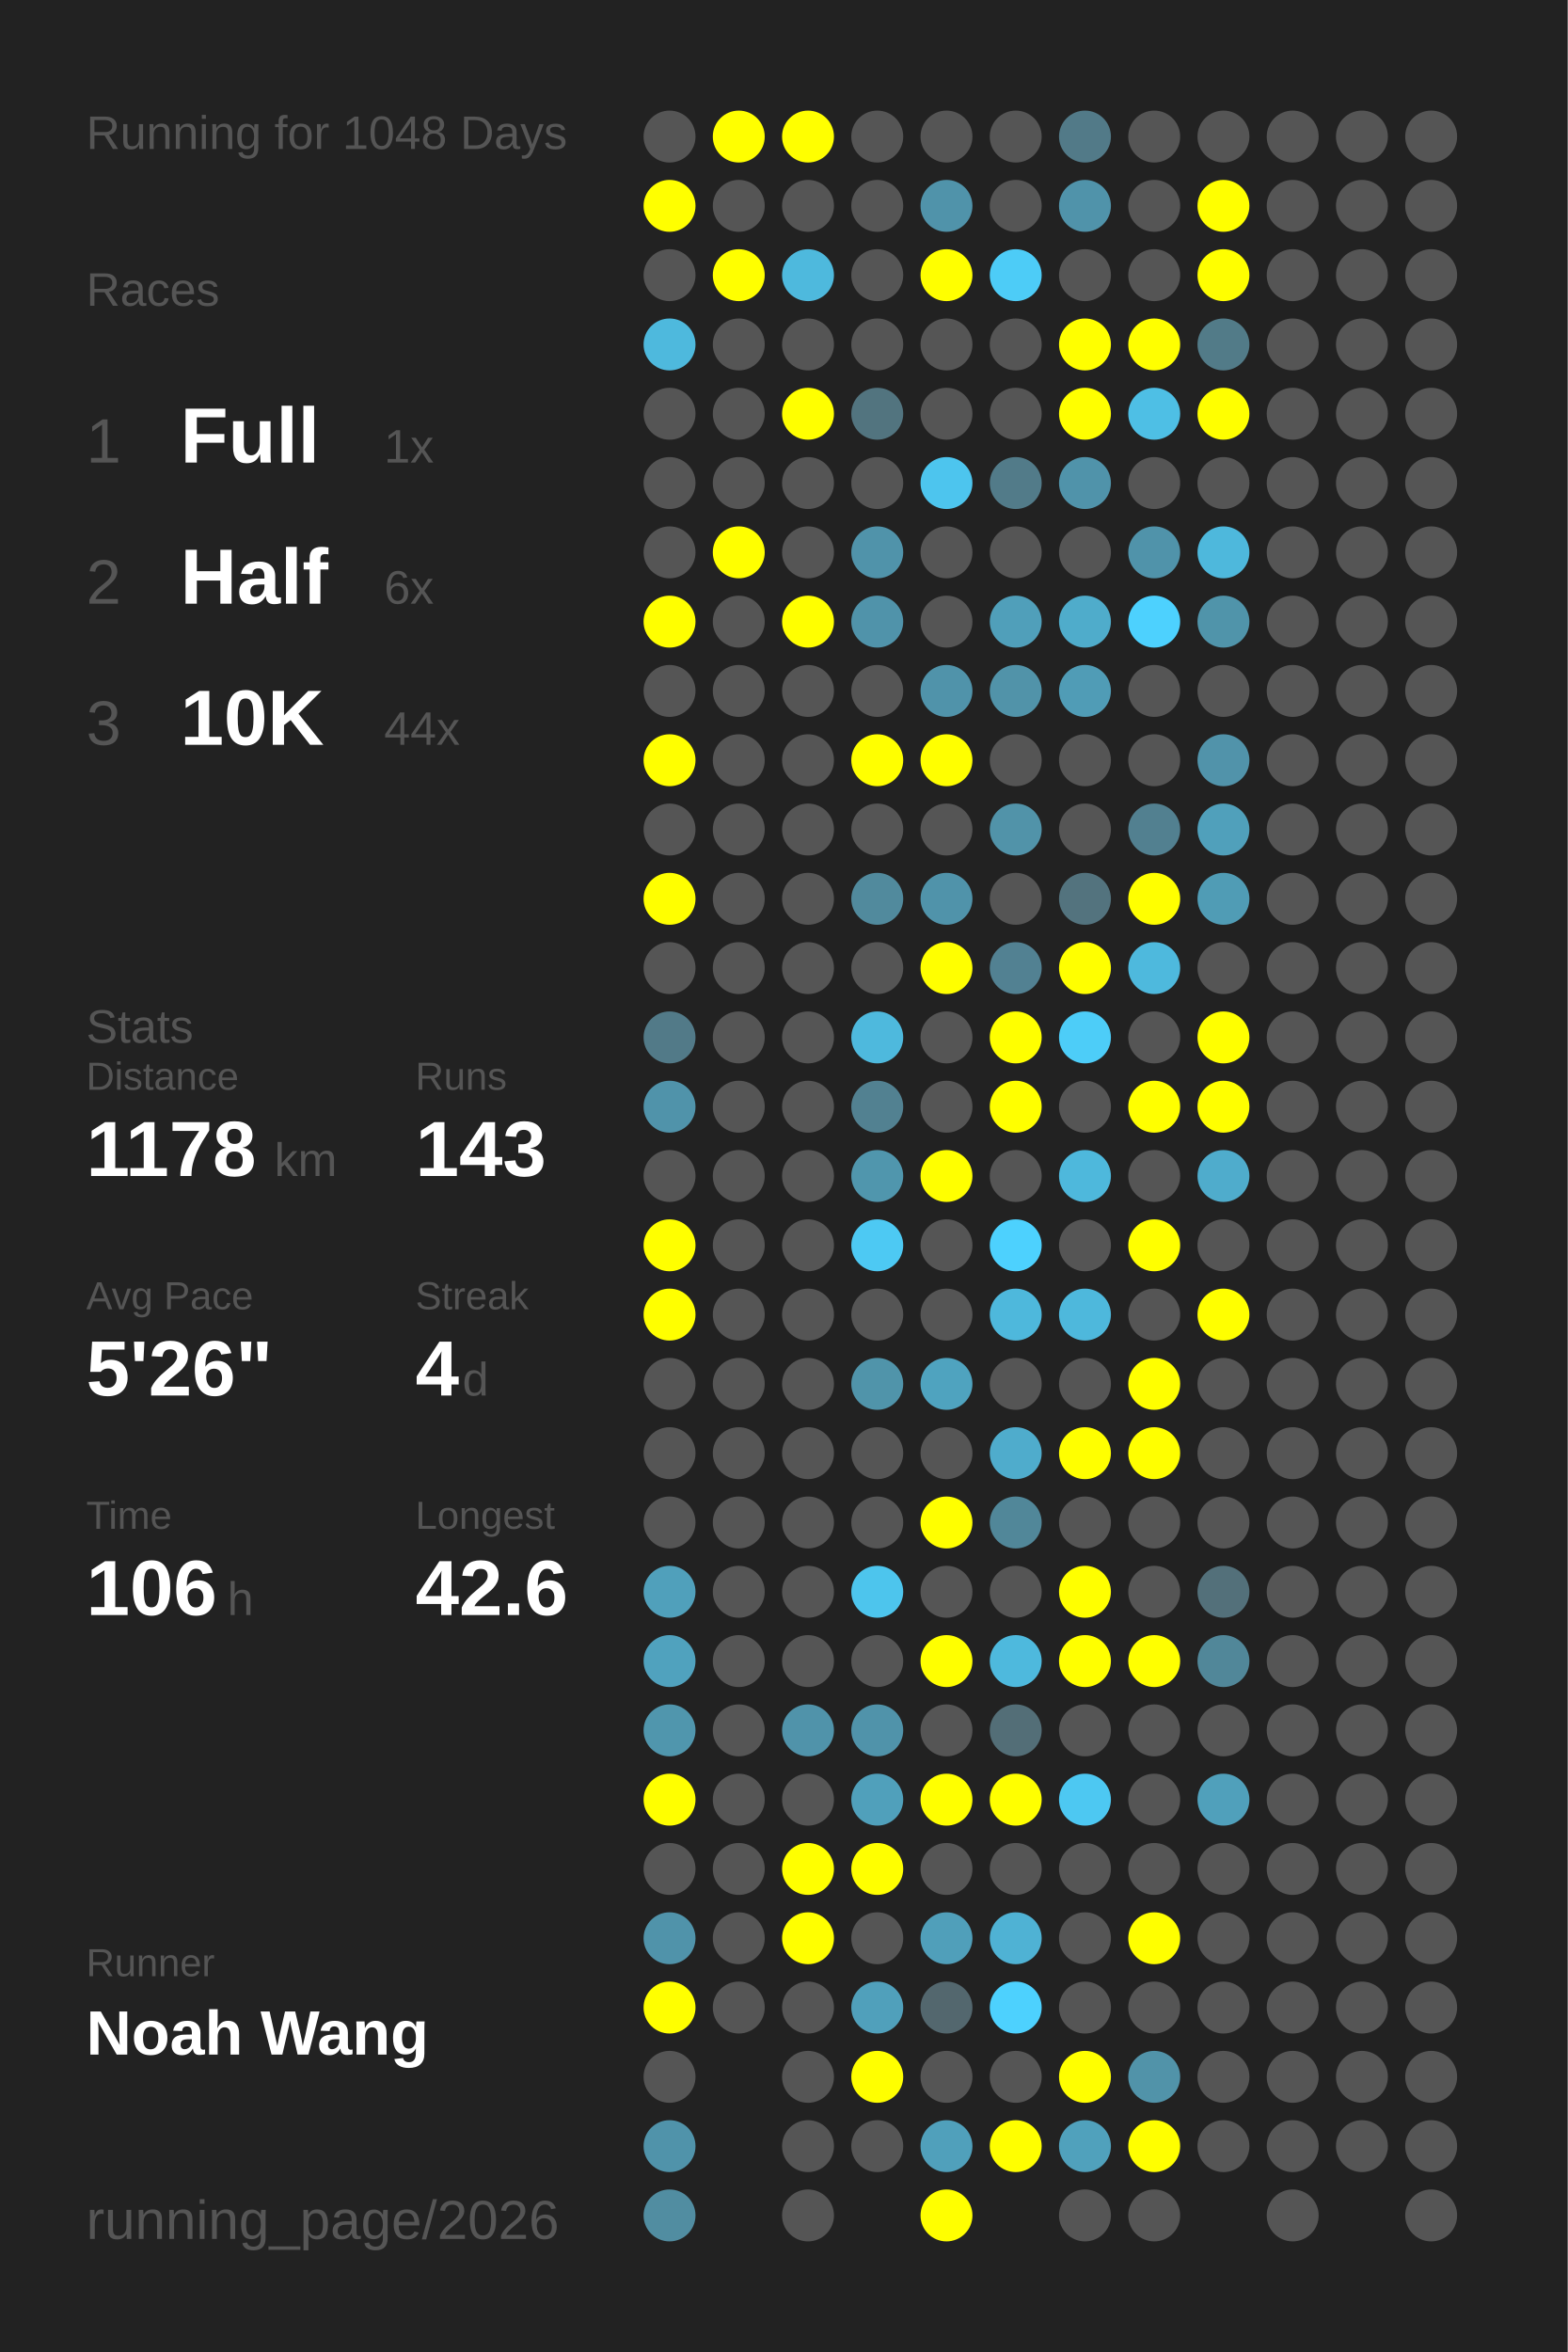
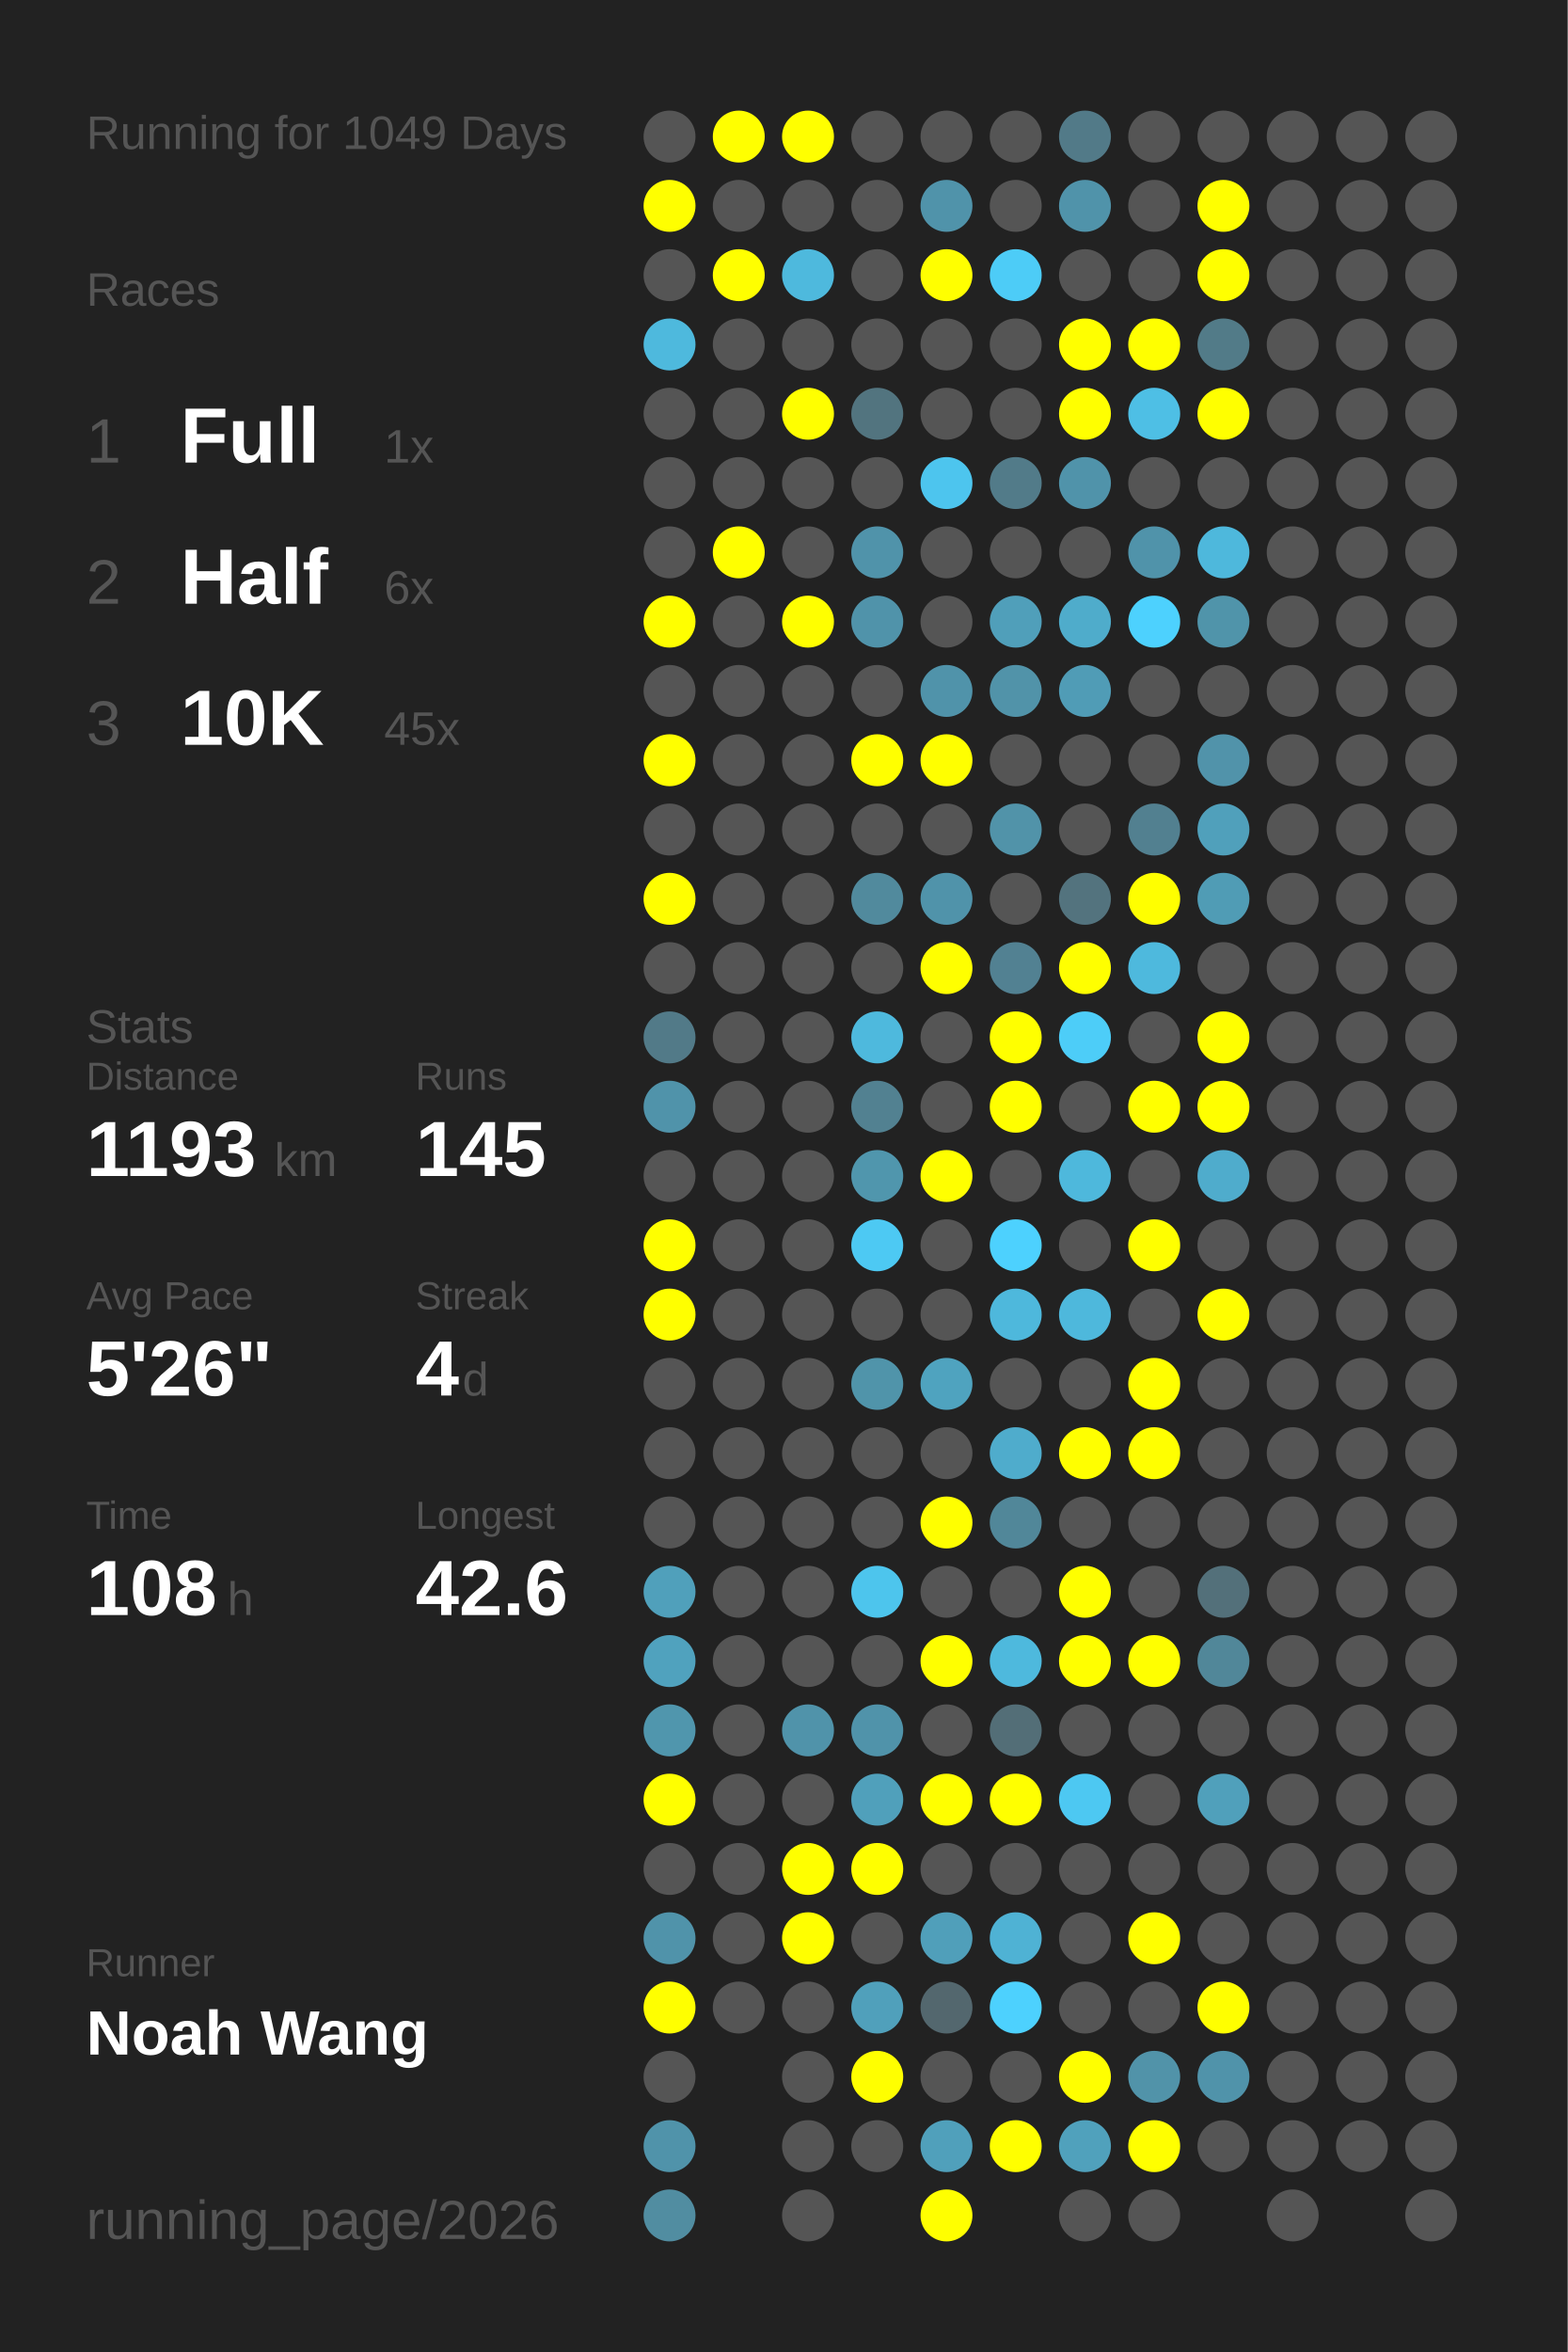
<svg xmlns="http://www.w3.org/2000/svg" baseProfile="full" height="300mm" version="1.1" viewBox="0,0,200,300" width="200mm">
  <defs />
  <rect fill="#222222" height="300" width="200" x="0" y="0" />
-   <text fill="#555555" style="font-size:6px; font-family:Arial;" x="11" y="19">Running for 1048 Days</text>
+   <text fill="#555555" style="font-size:6px; font-family:Arial;" x="11" y="19">Running for 1049 Days</text>
  <text fill="#555555" style="font-size:6px; font-family:Arial;" x="11" y="39">Races</text>
  <text fill="#555555" style="font-size:8px; font-family:Arial;" x="11" y="59">1</text>
  <text fill="#FFFFFF" style="font-size:10px; font-family:Arial; font-weight:bold;" x="23" y="59">Full</text>
  <text fill="#555555" style="font-size:6px; font-family:Arial;" x="49" y="59">1x</text>
  <text fill="#555555" style="font-size:8px; font-family:Arial;" x="11" y="77">2</text>
  <text fill="#FFFFFF" style="font-size:10px; font-family:Arial; font-weight:bold;" x="23" y="77">Half</text>
  <text fill="#555555" style="font-size:6px; font-family:Arial;" x="49" y="77">6x</text>
  <text fill="#555555" style="font-size:8px; font-family:Arial;" x="11" y="95">3</text>
  <text fill="#FFFFFF" style="font-size:10px; font-family:Arial; font-weight:bold;" x="23" y="95">10K</text>
-   <text fill="#555555" style="font-size:6px; font-family:Arial;" x="49" y="95">44x</text>
+   <text fill="#555555" style="font-size:6px; font-family:Arial;" x="49" y="95">45x</text>
  <text fill="#555555" style="font-size:6px; font-family:Arial;" x="11" y="133">Stats</text>
  <text fill="#555555" style="font-size:5px; font-family:Arial;" x="11" y="139">Distance</text>
-   <text fill="#FFFFFF" style="font-size:10px; font-family:Arial; font-weight:bold;" x="11" y="150">1178</text>
+   <text fill="#FFFFFF" style="font-size:10px; font-family:Arial; font-weight:bold;" x="11" y="150">1193</text>
  <text fill="#555555" style="font-size:6px; font-family:Arial;" x="35" y="150">km</text>
  <text fill="#555555" style="font-size:5px; font-family:Arial;" x="53" y="139">Runs</text>
-   <text fill="#FFFFFF" style="font-size:10px; font-family:Arial; font-weight:bold;" x="53" y="150">143</text>
+   <text fill="#FFFFFF" style="font-size:10px; font-family:Arial; font-weight:bold;" x="53" y="150">145</text>
  <text fill="#555555" style="font-size:5px; font-family:Arial;" x="11" y="167">Avg Pace</text>
  <text fill="#FFFFFF" style="font-size:10px; font-family:Arial; font-weight:bold;" x="11" y="178">5'26"</text>
  <text fill="#555555" style="font-size:5px; font-family:Arial;" x="53" y="167">Streak</text>
  <text fill="#FFFFFF" style="font-size:10px; font-family:Arial; font-weight:bold;" x="53" y="178">4</text>
  <text fill="#555555" style="font-size:6px; font-family:Arial;" x="59" y="178">d</text>
  <text fill="#555555" style="font-size:5px; font-family:Arial;" x="11" y="195">Time</text>
-   <text fill="#FFFFFF" style="font-size:10px; font-family:Arial; font-weight:bold;" x="11" y="206">106</text>
+   <text fill="#FFFFFF" style="font-size:10px; font-family:Arial; font-weight:bold;" x="11" y="206">108</text>
  <text fill="#555555" style="font-size:6px; font-family:Arial;" x="29" y="206">h</text>
  <text fill="#555555" style="font-size:5px; font-family:Arial;" x="53" y="195">Longest</text>
  <text fill="#FFFFFF" style="font-size:10px; font-family:Arial; font-weight:bold;" x="53" y="206">42.6</text>
  <text fill="#555555" style="font-size:5px; font-family:Arial;" x="11" y="252.065">Runner</text>
  <text fill="#FFFFFF" style="font-size:8px; font-family:Arial; font-weight:bold;" x="11" y="262.065">Noah Wang</text>
  <text fill="#555555" style="font-size:7px; font-family:Arial;" x="11" y="285.581">running_page/2026</text>
  <circle cx="85.417" cy="17.419" fill="#555555" r="3.312" />
  <circle cx="85.417" cy="26.258" fill="#FFFF00" r="3.312" />
  <circle cx="85.417" cy="35.097" fill="#555555" r="3.312" />
  <circle cx="85.417" cy="43.935" fill="#4eb9dd" r="3.312" />
  <circle cx="85.417" cy="52.774" fill="#555555" r="3.312" />
  <circle cx="85.417" cy="61.613" fill="#555555" r="3.312" />
  <circle cx="85.417" cy="70.452" fill="#555555" r="3.312" />
  <circle cx="85.417" cy="79.29" fill="#FFFF00" r="3.312" />
  <circle cx="85.417" cy="88.129" fill="#555555" r="3.312" />
  <circle cx="85.417" cy="96.968" fill="#FFFF00" r="3.312" />
  <circle cx="85.417" cy="105.806" fill="#555555" r="3.312" />
  <circle cx="85.417" cy="114.645" fill="#FFFF00" r="3.312" />
  <circle cx="85.417" cy="123.484" fill="#555555" r="3.312" />
  <circle cx="85.417" cy="132.323" fill="#527a88" r="3.312" />
  <circle cx="85.417" cy="141.161" fill="#5093aa" r="3.312" />
  <circle cx="85.417" cy="150" fill="#555555" r="3.312" />
  <circle cx="85.417" cy="158.839" fill="#FFFF00" r="3.312" />
  <circle cx="85.417" cy="167.677" fill="#FFFF00" r="3.312" />
  <circle cx="85.417" cy="176.516" fill="#555555" r="3.312" />
  <circle cx="85.417" cy="185.355" fill="#555555" r="3.312" />
  <circle cx="85.417" cy="194.194" fill="#555555" r="3.312" />
  <circle cx="85.417" cy="203.032" fill="#50a0bb" r="3.312" />
  <circle cx="85.417" cy="211.871" fill="#50a2be" r="3.312" />
  <circle cx="85.417" cy="220.71" fill="#5096ad" r="3.312" />
  <circle cx="85.417" cy="229.548" fill="#FFFF00" r="3.312" />
  <circle cx="85.417" cy="238.387" fill="#555555" r="3.312" />
  <circle cx="85.417" cy="247.226" fill="#5093aa" r="3.312" />
  <circle cx="85.417" cy="256.065" fill="#FFFF00" r="3.312" />
  <circle cx="85.417" cy="264.903" fill="#555555" r="3.312" />
  <circle cx="85.417" cy="273.742" fill="#5093aa" r="3.312" />
  <circle cx="85.417" cy="282.581" fill="#518da1" r="3.312" />
  <circle cx="94.25" cy="17.419" fill="#FFFF00" r="3.312" />
  <circle cx="94.25" cy="26.258" fill="#555555" r="3.312" />
  <circle cx="94.25" cy="35.097" fill="#FFFF00" r="3.312" />
  <circle cx="94.25" cy="43.935" fill="#555555" r="3.312" />
  <circle cx="94.25" cy="52.774" fill="#555555" r="3.312" />
  <circle cx="94.25" cy="61.613" fill="#555555" r="3.312" />
  <circle cx="94.25" cy="70.452" fill="#FFFF00" r="3.312" />
  <circle cx="94.25" cy="79.29" fill="#555555" r="3.312" />
  <circle cx="94.25" cy="88.129" fill="#555555" r="3.312" />
  <circle cx="94.25" cy="96.968" fill="#555555" r="3.312" />
  <circle cx="94.25" cy="105.806" fill="#555555" r="3.312" />
  <circle cx="94.25" cy="114.645" fill="#555555" r="3.312" />
  <circle cx="94.25" cy="123.484" fill="#555555" r="3.312" />
  <circle cx="94.25" cy="132.323" fill="#555555" r="3.312" />
  <circle cx="94.25" cy="141.161" fill="#555555" r="3.312" />
  <circle cx="94.25" cy="150" fill="#555555" r="3.312" />
  <circle cx="94.25" cy="158.839" fill="#555555" r="3.312" />
  <circle cx="94.25" cy="167.677" fill="#555555" r="3.312" />
  <circle cx="94.25" cy="176.516" fill="#555555" r="3.312" />
  <circle cx="94.25" cy="185.355" fill="#555555" r="3.312" />
  <circle cx="94.25" cy="194.194" fill="#555555" r="3.312" />
  <circle cx="94.25" cy="203.032" fill="#555555" r="3.312" />
  <circle cx="94.25" cy="211.871" fill="#555555" r="3.312" />
  <circle cx="94.25" cy="220.71" fill="#555555" r="3.312" />
  <circle cx="94.25" cy="229.548" fill="#555555" r="3.312" />
  <circle cx="94.25" cy="238.387" fill="#555555" r="3.312" />
  <circle cx="94.25" cy="247.226" fill="#555555" r="3.312" />
  <circle cx="94.25" cy="256.065" fill="#555555" r="3.312" />
  <circle cx="103.083" cy="17.419" fill="#FFFF00" r="3.312" />
  <circle cx="103.083" cy="26.258" fill="#555555" r="3.312" />
  <circle cx="103.083" cy="35.097" fill="#4eb9dd" r="3.312" />
  <circle cx="103.083" cy="43.935" fill="#555555" r="3.312" />
  <circle cx="103.083" cy="52.774" fill="#FFFF00" r="3.312" />
  <circle cx="103.083" cy="61.613" fill="#555555" r="3.312" />
  <circle cx="103.083" cy="70.452" fill="#555555" r="3.312" />
  <circle cx="103.083" cy="79.29" fill="#FFFF00" r="3.312" />
  <circle cx="103.083" cy="88.129" fill="#555555" r="3.312" />
  <circle cx="103.083" cy="96.968" fill="#555555" r="3.312" />
  <circle cx="103.083" cy="105.806" fill="#555555" r="3.312" />
  <circle cx="103.083" cy="114.645" fill="#555555" r="3.312" />
  <circle cx="103.083" cy="123.484" fill="#555555" r="3.312" />
  <circle cx="103.083" cy="132.323" fill="#555555" r="3.312" />
  <circle cx="103.083" cy="141.161" fill="#555555" r="3.312" />
  <circle cx="103.083" cy="150" fill="#555555" r="3.312" />
  <circle cx="103.083" cy="158.839" fill="#555555" r="3.312" />
  <circle cx="103.083" cy="167.677" fill="#555555" r="3.312" />
  <circle cx="103.083" cy="176.516" fill="#555555" r="3.312" />
  <circle cx="103.083" cy="185.355" fill="#555555" r="3.312" />
  <circle cx="103.083" cy="194.194" fill="#555555" r="3.312" />
  <circle cx="103.083" cy="203.032" fill="#555555" r="3.312" />
  <circle cx="103.083" cy="211.871" fill="#555555" r="3.312" />
  <circle cx="103.083" cy="220.71" fill="#5093aa" r="3.312" />
  <circle cx="103.083" cy="229.548" fill="#555555" r="3.312" />
  <circle cx="103.083" cy="238.387" fill="#FFFF00" r="3.312" />
  <circle cx="103.083" cy="247.226" fill="#FFFF00" r="3.312" />
  <circle cx="103.083" cy="256.065" fill="#555555" r="3.312" />
  <circle cx="103.083" cy="264.903" fill="#555555" r="3.312" />
  <circle cx="103.083" cy="273.742" fill="#555555" r="3.312" />
  <circle cx="103.083" cy="282.581" fill="#555555" r="3.312" />
  <circle cx="111.917" cy="17.419" fill="#555555" r="3.312" />
  <circle cx="111.917" cy="26.258" fill="#555555" r="3.312" />
  <circle cx="111.917" cy="35.097" fill="#555555" r="3.312" />
  <circle cx="111.917" cy="43.935" fill="#555555" r="3.312" />
  <circle cx="111.917" cy="52.774" fill="#52747f" r="3.312" />
  <circle cx="111.917" cy="61.613" fill="#555555" r="3.312" />
  <circle cx="111.917" cy="70.452" fill="#5093aa" r="3.312" />
  <circle cx="111.917" cy="79.29" fill="#5093aa" r="3.312" />
  <circle cx="111.917" cy="88.129" fill="#555555" r="3.312" />
  <circle cx="111.917" cy="96.968" fill="#FFFF00" r="3.312" />
  <circle cx="111.917" cy="105.806" fill="#555555" r="3.312" />
  <circle cx="111.917" cy="114.645" fill="#518a9d" r="3.312" />
  <circle cx="111.917" cy="123.484" fill="#555555" r="3.312" />
  <circle cx="111.917" cy="132.323" fill="#4eb9dd" r="3.312" />
  <circle cx="111.917" cy="141.161" fill="#528191" r="3.312" />
  <circle cx="111.917" cy="150" fill="#5096ad" r="3.312" />
  <circle cx="111.917" cy="158.839" fill="#4dc9f3" r="3.312" />
  <circle cx="111.917" cy="167.677" fill="#555555" r="3.312" />
  <circle cx="111.917" cy="176.516" fill="#5094aa" r="3.312" />
  <circle cx="111.917" cy="185.355" fill="#555555" r="3.312" />
  <circle cx="111.917" cy="194.194" fill="#555555" r="3.312" />
  <circle cx="111.917" cy="203.032" fill="#4dc5ed" r="3.312" />
  <circle cx="111.917" cy="211.871" fill="#555555" r="3.312" />
  <circle cx="111.917" cy="220.71" fill="#5093aa" r="3.312" />
  <circle cx="111.917" cy="229.548" fill="#50a0bb" r="3.312" />
  <circle cx="111.917" cy="238.387" fill="#FFFF00" r="3.312" />
  <circle cx="111.917" cy="247.226" fill="#555555" r="3.312" />
  <circle cx="111.917" cy="256.065" fill="#50a0bb" r="3.312" />
  <circle cx="111.917" cy="264.903" fill="#FFFF00" r="3.312" />
  <circle cx="111.917" cy="273.742" fill="#555555" r="3.312" />
  <circle cx="120.75" cy="17.419" fill="#555555" r="3.312" />
  <circle cx="120.75" cy="26.258" fill="#5093aa" r="3.312" />
  <circle cx="120.75" cy="35.097" fill="#FFFF00" r="3.312" />
  <circle cx="120.75" cy="43.935" fill="#555555" r="3.312" />
  <circle cx="120.75" cy="52.774" fill="#555555" r="3.312" />
  <circle cx="120.75" cy="61.613" fill="#4dc5ee" r="3.312" />
  <circle cx="120.75" cy="70.452" fill="#555555" r="3.312" />
  <circle cx="120.75" cy="79.29" fill="#555555" r="3.312" />
  <circle cx="120.75" cy="88.129" fill="#5093aa" r="3.312" />
  <circle cx="120.75" cy="96.968" fill="#FFFF00" r="3.312" />
  <circle cx="120.75" cy="105.806" fill="#555555" r="3.312" />
  <circle cx="120.75" cy="114.645" fill="#5093aa" r="3.312" />
  <circle cx="120.75" cy="123.484" fill="#FFFF00" r="3.312" />
  <circle cx="120.75" cy="132.323" fill="#555555" r="3.312" />
  <circle cx="120.75" cy="141.161" fill="#555555" r="3.312" />
  <circle cx="120.75" cy="150" fill="#FFFF00" r="3.312" />
  <circle cx="120.75" cy="158.839" fill="#555555" r="3.312" />
  <circle cx="120.75" cy="167.677" fill="#555555" r="3.312" />
  <circle cx="120.75" cy="176.516" fill="#4fa3bf" r="3.312" />
  <circle cx="120.75" cy="185.355" fill="#555555" r="3.312" />
  <circle cx="120.75" cy="194.194" fill="#FFFF00" r="3.312" />
  <circle cx="120.75" cy="203.032" fill="#555555" r="3.312" />
  <circle cx="120.75" cy="211.871" fill="#FFFF00" r="3.312" />
  <circle cx="120.75" cy="220.71" fill="#555555" r="3.312" />
  <circle cx="120.75" cy="229.548" fill="#FFFF00" r="3.312" />
  <circle cx="120.75" cy="238.387" fill="#555555" r="3.312" />
  <circle cx="120.75" cy="247.226" fill="#509fba" r="3.312" />
  <circle cx="120.75" cy="256.065" fill="#53676e" r="3.312" />
  <circle cx="120.75" cy="264.903" fill="#555555" r="3.312" />
  <circle cx="120.75" cy="273.742" fill="#50a0bb" r="3.312" />
  <circle cx="120.75" cy="282.581" fill="#FFFF00" r="3.312" />
  <circle cx="129.583" cy="17.419" fill="#555555" r="3.312" />
  <circle cx="129.583" cy="26.258" fill="#555555" r="3.312" />
  <circle cx="129.583" cy="35.097" fill="#4dccf7" r="3.312" />
  <circle cx="129.583" cy="43.935" fill="#555555" r="3.312" />
  <circle cx="129.583" cy="52.774" fill="#555555" r="3.312" />
  <circle cx="129.583" cy="61.613" fill="#527b89" r="3.312" />
  <circle cx="129.583" cy="70.452" fill="#555555" r="3.312" />
  <circle cx="129.583" cy="79.29" fill="#509fba" r="3.312" />
  <circle cx="129.583" cy="88.129" fill="#5193a9" r="3.312" />
  <circle cx="129.583" cy="96.968" fill="#555555" r="3.312" />
  <circle cx="129.583" cy="105.806" fill="#5193a9" r="3.312" />
  <circle cx="129.583" cy="114.645" fill="#555555" r="3.312" />
  <circle cx="129.583" cy="123.484" fill="#528192" r="3.312" />
  <circle cx="129.583" cy="132.323" fill="#FFFF00" r="3.312" />
  <circle cx="129.583" cy="141.161" fill="#FFFF00" r="3.312" />
  <circle cx="129.583" cy="150" fill="#555555" r="3.312" />
  <circle cx="129.583" cy="158.839" fill="#4dd1fe" r="3.312" />
  <circle cx="129.583" cy="167.677" fill="#4eb8dc" r="3.312" />
  <circle cx="129.583" cy="176.516" fill="#555555" r="3.312" />
  <circle cx="129.583" cy="185.355" fill="#4faccc" r="3.312" />
  <circle cx="129.583" cy="194.194" fill="#518799" r="3.312" />
  <circle cx="129.583" cy="203.032" fill="#555555" r="3.312" />
  <circle cx="129.583" cy="211.871" fill="#4eb9dd" r="3.312" />
  <circle cx="129.583" cy="220.71" fill="#536e77" r="3.312" />
  <circle cx="129.583" cy="229.548" fill="#FFFF00" r="3.312" />
  <circle cx="129.583" cy="238.387" fill="#555555" r="3.312" />
  <circle cx="129.583" cy="247.226" fill="#4fb2d4" r="3.312" />
  <circle cx="129.583" cy="256.065" fill="#4dd1fe" r="3.312" />
  <circle cx="129.583" cy="264.903" fill="#555555" r="3.312" />
  <circle cx="129.583" cy="273.742" fill="#FFFF00" r="3.312" />
  <circle cx="138.417" cy="17.419" fill="#527a88" r="3.312" />
  <circle cx="138.417" cy="26.258" fill="#5093aa" r="3.312" />
  <circle cx="138.417" cy="35.097" fill="#555555" r="3.312" />
  <circle cx="138.417" cy="43.935" fill="#FFFF00" r="3.312" />
  <circle cx="138.417" cy="52.774" fill="#FFFF00" r="3.312" />
  <circle cx="138.417" cy="61.613" fill="#5093aa" r="3.312" />
  <circle cx="138.417" cy="70.452" fill="#555555" r="3.312" />
  <circle cx="138.417" cy="79.29" fill="#4faccb" r="3.312" />
  <circle cx="138.417" cy="88.129" fill="#509cb6" r="3.312" />
  <circle cx="138.417" cy="96.968" fill="#555555" r="3.312" />
  <circle cx="138.417" cy="105.806" fill="#555555" r="3.312" />
  <circle cx="138.417" cy="114.645" fill="#53737e" r="3.312" />
  <circle cx="138.417" cy="123.484" fill="#FFFF00" r="3.312" />
  <circle cx="138.417" cy="132.323" fill="#4dcdf8" r="3.312" />
  <circle cx="138.417" cy="141.161" fill="#555555" r="3.312" />
  <circle cx="138.417" cy="150" fill="#4eb8dc" r="3.312" />
  <circle cx="138.417" cy="158.839" fill="#555555" r="3.312" />
  <circle cx="138.417" cy="167.677" fill="#4eb8dc" r="3.312" />
  <circle cx="138.417" cy="176.516" fill="#555555" r="3.312" />
  <circle cx="138.417" cy="185.355" fill="#FFFF00" r="3.312" />
  <circle cx="138.417" cy="194.194" fill="#555555" r="3.312" />
  <circle cx="138.417" cy="203.032" fill="#FFFF00" r="3.312" />
  <circle cx="138.417" cy="211.871" fill="#FFFF00" r="3.312" />
  <circle cx="138.417" cy="220.71" fill="#555555" r="3.312" />
  <circle cx="138.417" cy="229.548" fill="#4dc8f2" r="3.312" />
  <circle cx="138.417" cy="238.387" fill="#555555" r="3.312" />
  <circle cx="138.417" cy="247.226" fill="#555555" r="3.312" />
  <circle cx="138.417" cy="256.065" fill="#555555" r="3.312" />
  <circle cx="138.417" cy="264.903" fill="#FFFF00" r="3.312" />
  <circle cx="138.417" cy="273.742" fill="#50a1bc" r="3.312" />
  <circle cx="138.417" cy="282.581" fill="#555555" r="3.312" />
  <circle cx="147.25" cy="17.419" fill="#555555" r="3.312" />
  <circle cx="147.25" cy="26.258" fill="#555555" r="3.312" />
  <circle cx="147.25" cy="35.097" fill="#555555" r="3.312" />
  <circle cx="147.25" cy="43.935" fill="#FFFF00" r="3.312" />
  <circle cx="147.25" cy="52.774" fill="#4ebfe5" r="3.312" />
  <circle cx="147.25" cy="61.613" fill="#555555" r="3.312" />
  <circle cx="147.25" cy="70.452" fill="#5093aa" r="3.312" />
  <circle cx="147.25" cy="79.29" fill="#4dd1fe" r="3.312" />
  <circle cx="147.25" cy="88.129" fill="#555555" r="3.312" />
  <circle cx="147.25" cy="96.968" fill="#555555" r="3.312" />
  <circle cx="147.25" cy="105.806" fill="#528090" r="3.312" />
  <circle cx="147.25" cy="114.645" fill="#FFFF00" r="3.312" />
  <circle cx="147.25" cy="123.484" fill="#4eb9dd" r="3.312" />
  <circle cx="147.25" cy="132.323" fill="#555555" r="3.312" />
  <circle cx="147.25" cy="141.161" fill="#FFFF00" r="3.312" />
  <circle cx="147.25" cy="150" fill="#555555" r="3.312" />
  <circle cx="147.25" cy="158.839" fill="#FFFF00" r="3.312" />
  <circle cx="147.25" cy="167.677" fill="#555555" r="3.312" />
  <circle cx="147.25" cy="176.516" fill="#FFFF00" r="3.312" />
  <circle cx="147.25" cy="185.355" fill="#FFFF00" r="3.312" />
  <circle cx="147.25" cy="194.194" fill="#555555" r="3.312" />
  <circle cx="147.25" cy="203.032" fill="#555555" r="3.312" />
  <circle cx="147.25" cy="211.871" fill="#FFFF00" r="3.312" />
  <circle cx="147.25" cy="220.71" fill="#555555" r="3.312" />
  <circle cx="147.25" cy="229.548" fill="#555555" r="3.312" />
  <circle cx="147.25" cy="238.387" fill="#555555" r="3.312" />
  <circle cx="147.25" cy="247.226" fill="#FFFF00" r="3.312" />
  <circle cx="147.25" cy="256.065" fill="#555555" r="3.312" />
  <circle cx="147.25" cy="264.903" fill="#5193a9" r="3.312" />
  <circle cx="147.25" cy="273.742" fill="#FFFF00" r="3.312" />
  <circle cx="147.25" cy="282.581" fill="#555555" r="3.312" />
  <circle cx="156.083" cy="17.419" fill="#555555" r="3.312" />
  <circle cx="156.083" cy="26.258" fill="#FFFF00" r="3.312" />
  <circle cx="156.083" cy="35.097" fill="#FFFF00" r="3.312" />
  <circle cx="156.083" cy="43.935" fill="#527b88" r="3.312" />
  <circle cx="156.083" cy="52.774" fill="#FFFF00" r="3.312" />
  <circle cx="156.083" cy="61.613" fill="#555555" r="3.312" />
  <circle cx="156.083" cy="70.452" fill="#4eb8dc" r="3.312" />
  <circle cx="156.083" cy="79.29" fill="#5094aa" r="3.312" />
  <circle cx="156.083" cy="88.129" fill="#555555" r="3.312" />
  <circle cx="156.083" cy="96.968" fill="#5193aa" r="3.312" />
  <circle cx="156.083" cy="105.806" fill="#50a0bb" r="3.312" />
  <circle cx="156.083" cy="114.645" fill="#509cb5" r="3.312" />
  <circle cx="156.083" cy="123.484" fill="#555555" r="3.312" />
  <circle cx="156.083" cy="132.323" fill="#FFFF00" r="3.312" />
  <circle cx="156.083" cy="141.161" fill="#FFFF00" r="3.312" />
  <circle cx="156.083" cy="150" fill="#4faccc" r="3.312" />
  <circle cx="156.083" cy="158.839" fill="#555555" r="3.312" />
  <circle cx="156.083" cy="167.677" fill="#FFFF00" r="3.312" />
  <circle cx="156.083" cy="176.516" fill="#555555" r="3.312" />
  <circle cx="156.083" cy="185.355" fill="#555555" r="3.312" />
  <circle cx="156.083" cy="194.194" fill="#555555" r="3.312" />
  <circle cx="156.083" cy="203.032" fill="#53707a" r="3.312" />
  <circle cx="156.083" cy="211.871" fill="#518799" r="3.312" />
  <circle cx="156.083" cy="220.71" fill="#555555" r="3.312" />
  <circle cx="156.083" cy="229.548" fill="#50a0bb" r="3.312" />
  <circle cx="156.083" cy="238.387" fill="#555555" r="3.312" />
  <circle cx="156.083" cy="247.226" fill="#555555" r="3.312" />
-   <circle cx="156.083" cy="256.065" fill="#555555" r="3.312" />
-   <circle cx="156.083" cy="264.903" fill="#555555" r="3.312" />
+   <circle cx="156.083" cy="256.065" fill="#FFFF00" r="3.312" />
+   <circle cx="156.083" cy="264.903" fill="#5093aa" r="3.312" />
  <circle cx="156.083" cy="273.742" fill="#555555" r="3.312" />
  <circle cx="164.917" cy="17.419" fill="#555555" r="3.312" />
  <circle cx="164.917" cy="26.258" fill="#555555" r="3.312" />
  <circle cx="164.917" cy="35.097" fill="#555555" r="3.312" />
  <circle cx="164.917" cy="43.935" fill="#555555" r="3.312" />
  <circle cx="164.917" cy="52.774" fill="#555555" r="3.312" />
  <circle cx="164.917" cy="61.613" fill="#555555" r="3.312" />
  <circle cx="164.917" cy="70.452" fill="#555555" r="3.312" />
  <circle cx="164.917" cy="79.29" fill="#555555" r="3.312" />
  <circle cx="164.917" cy="88.129" fill="#555555" r="3.312" />
  <circle cx="164.917" cy="96.968" fill="#555555" r="3.312" />
  <circle cx="164.917" cy="105.806" fill="#555555" r="3.312" />
  <circle cx="164.917" cy="114.645" fill="#555555" r="3.312" />
  <circle cx="164.917" cy="123.484" fill="#555555" r="3.312" />
  <circle cx="164.917" cy="132.323" fill="#555555" r="3.312" />
  <circle cx="164.917" cy="141.161" fill="#555555" r="3.312" />
  <circle cx="164.917" cy="150" fill="#555555" r="3.312" />
  <circle cx="164.917" cy="158.839" fill="#555555" r="3.312" />
  <circle cx="164.917" cy="167.677" fill="#555555" r="3.312" />
  <circle cx="164.917" cy="176.516" fill="#555555" r="3.312" />
  <circle cx="164.917" cy="185.355" fill="#555555" r="3.312" />
  <circle cx="164.917" cy="194.194" fill="#555555" r="3.312" />
  <circle cx="164.917" cy="203.032" fill="#555555" r="3.312" />
  <circle cx="164.917" cy="211.871" fill="#555555" r="3.312" />
  <circle cx="164.917" cy="220.71" fill="#555555" r="3.312" />
  <circle cx="164.917" cy="229.548" fill="#555555" r="3.312" />
  <circle cx="164.917" cy="238.387" fill="#555555" r="3.312" />
  <circle cx="164.917" cy="247.226" fill="#555555" r="3.312" />
  <circle cx="164.917" cy="256.065" fill="#555555" r="3.312" />
  <circle cx="164.917" cy="264.903" fill="#555555" r="3.312" />
  <circle cx="164.917" cy="273.742" fill="#555555" r="3.312" />
  <circle cx="164.917" cy="282.581" fill="#555555" r="3.312" />
  <circle cx="173.75" cy="17.419" fill="#555555" r="3.312" />
  <circle cx="173.75" cy="26.258" fill="#555555" r="3.312" />
  <circle cx="173.75" cy="35.097" fill="#555555" r="3.312" />
  <circle cx="173.75" cy="43.935" fill="#555555" r="3.312" />
  <circle cx="173.75" cy="52.774" fill="#555555" r="3.312" />
  <circle cx="173.75" cy="61.613" fill="#555555" r="3.312" />
  <circle cx="173.75" cy="70.452" fill="#555555" r="3.312" />
  <circle cx="173.75" cy="79.29" fill="#555555" r="3.312" />
  <circle cx="173.75" cy="88.129" fill="#555555" r="3.312" />
  <circle cx="173.75" cy="96.968" fill="#555555" r="3.312" />
  <circle cx="173.75" cy="105.806" fill="#555555" r="3.312" />
  <circle cx="173.75" cy="114.645" fill="#555555" r="3.312" />
  <circle cx="173.75" cy="123.484" fill="#555555" r="3.312" />
  <circle cx="173.75" cy="132.323" fill="#555555" r="3.312" />
  <circle cx="173.75" cy="141.161" fill="#555555" r="3.312" />
  <circle cx="173.75" cy="150" fill="#555555" r="3.312" />
  <circle cx="173.75" cy="158.839" fill="#555555" r="3.312" />
  <circle cx="173.75" cy="167.677" fill="#555555" r="3.312" />
  <circle cx="173.75" cy="176.516" fill="#555555" r="3.312" />
  <circle cx="173.75" cy="185.355" fill="#555555" r="3.312" />
  <circle cx="173.75" cy="194.194" fill="#555555" r="3.312" />
  <circle cx="173.75" cy="203.032" fill="#555555" r="3.312" />
  <circle cx="173.75" cy="211.871" fill="#555555" r="3.312" />
  <circle cx="173.75" cy="220.71" fill="#555555" r="3.312" />
  <circle cx="173.75" cy="229.548" fill="#555555" r="3.312" />
  <circle cx="173.75" cy="238.387" fill="#555555" r="3.312" />
  <circle cx="173.75" cy="247.226" fill="#555555" r="3.312" />
  <circle cx="173.75" cy="256.065" fill="#555555" r="3.312" />
  <circle cx="173.75" cy="264.903" fill="#555555" r="3.312" />
  <circle cx="173.75" cy="273.742" fill="#555555" r="3.312" />
  <circle cx="182.583" cy="17.419" fill="#555555" r="3.312" />
  <circle cx="182.583" cy="26.258" fill="#555555" r="3.312" />
  <circle cx="182.583" cy="35.097" fill="#555555" r="3.312" />
  <circle cx="182.583" cy="43.935" fill="#555555" r="3.312" />
  <circle cx="182.583" cy="52.774" fill="#555555" r="3.312" />
  <circle cx="182.583" cy="61.613" fill="#555555" r="3.312" />
  <circle cx="182.583" cy="70.452" fill="#555555" r="3.312" />
  <circle cx="182.583" cy="79.29" fill="#555555" r="3.312" />
  <circle cx="182.583" cy="88.129" fill="#555555" r="3.312" />
  <circle cx="182.583" cy="96.968" fill="#555555" r="3.312" />
  <circle cx="182.583" cy="105.806" fill="#555555" r="3.312" />
  <circle cx="182.583" cy="114.645" fill="#555555" r="3.312" />
  <circle cx="182.583" cy="123.484" fill="#555555" r="3.312" />
  <circle cx="182.583" cy="132.323" fill="#555555" r="3.312" />
  <circle cx="182.583" cy="141.161" fill="#555555" r="3.312" />
  <circle cx="182.583" cy="150" fill="#555555" r="3.312" />
  <circle cx="182.583" cy="158.839" fill="#555555" r="3.312" />
  <circle cx="182.583" cy="167.677" fill="#555555" r="3.312" />
  <circle cx="182.583" cy="176.516" fill="#555555" r="3.312" />
  <circle cx="182.583" cy="185.355" fill="#555555" r="3.312" />
  <circle cx="182.583" cy="194.194" fill="#555555" r="3.312" />
  <circle cx="182.583" cy="203.032" fill="#555555" r="3.312" />
  <circle cx="182.583" cy="211.871" fill="#555555" r="3.312" />
  <circle cx="182.583" cy="220.71" fill="#555555" r="3.312" />
  <circle cx="182.583" cy="229.548" fill="#555555" r="3.312" />
  <circle cx="182.583" cy="238.387" fill="#555555" r="3.312" />
  <circle cx="182.583" cy="247.226" fill="#555555" r="3.312" />
  <circle cx="182.583" cy="256.065" fill="#555555" r="3.312" />
  <circle cx="182.583" cy="264.903" fill="#555555" r="3.312" />
  <circle cx="182.583" cy="273.742" fill="#555555" r="3.312" />
  <circle cx="182.583" cy="282.581" fill="#555555" r="3.312" />
</svg>
